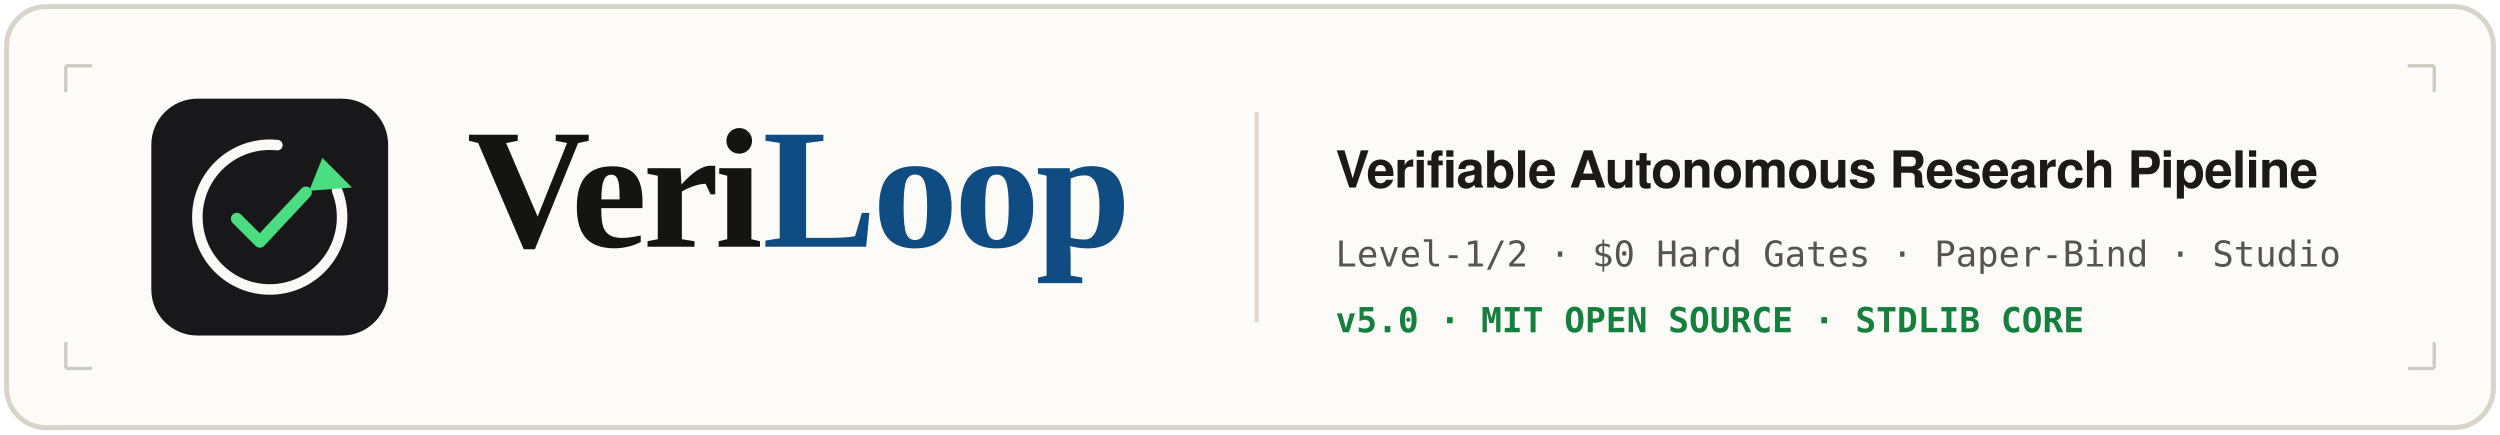
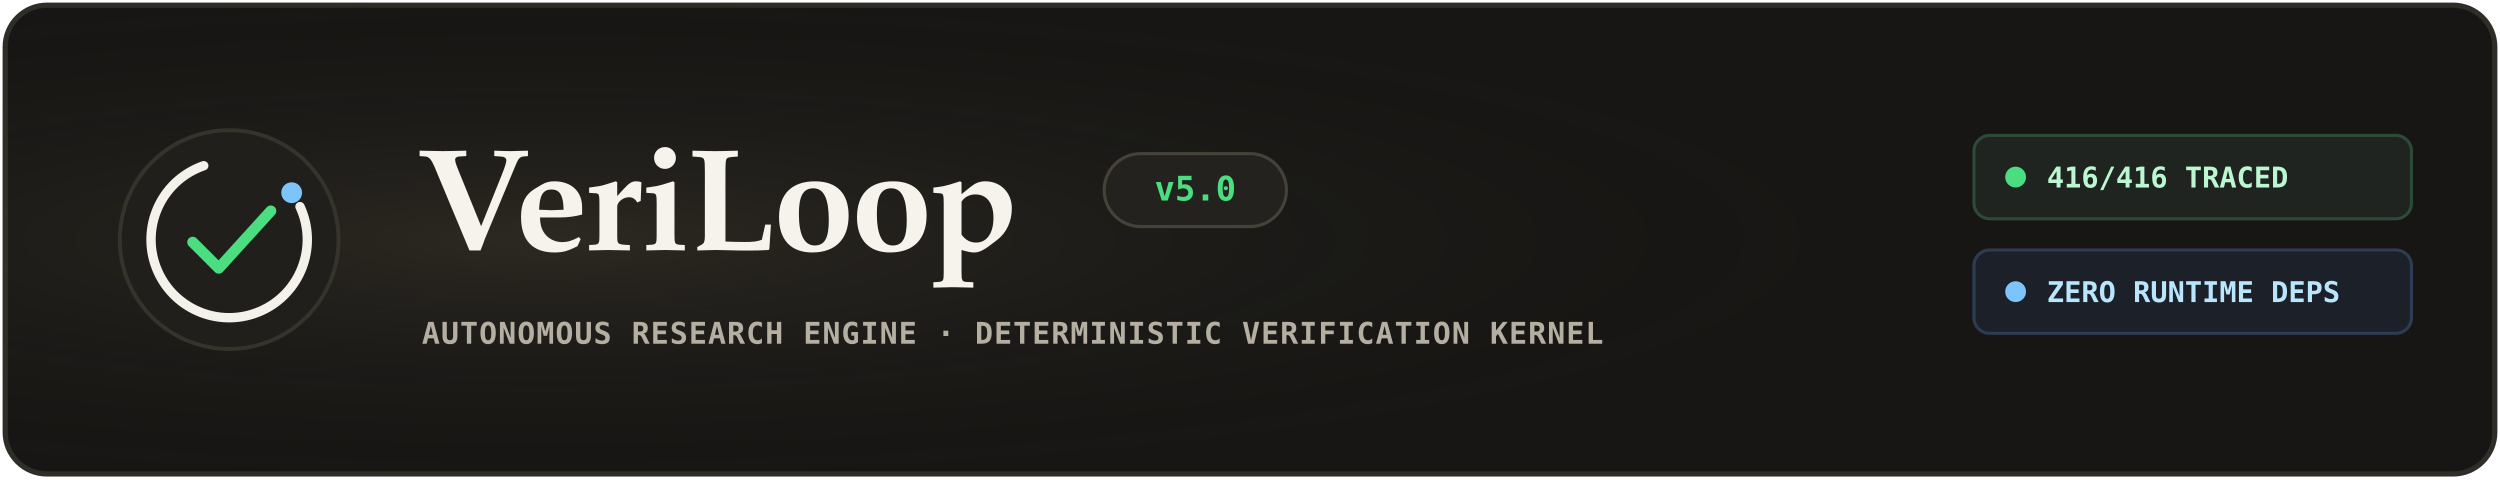
- <svg xmlns="http://www.w3.org/2000/svg" viewBox="0 0 760 132" width="760" height="132">
-   <rect x="2" y="2" width="756" height="128" rx="12" fill="#FCFBF8" stroke="#D8D4C9" stroke-width="1.5" />
-   <g stroke="#CFCAC0" stroke-width="1">
-     <line x1="20" y1="20" x2="28" y2="20" />
-     <line x1="20" y1="20" x2="20" y2="28" />
-     <line x1="740" y1="20" x2="732" y2="20" />
-     <line x1="740" y1="20" x2="740" y2="28" />
-     <line x1="20" y1="112" x2="28" y2="112" />
-     <line x1="20" y1="112" x2="20" y2="104" />
-     <line x1="740" y1="112" x2="732" y2="112" />
-     <line x1="740" y1="112" x2="740" y2="104" />
+ <svg xmlns="http://www.w3.org/2000/svg" viewBox="0 0 960 184" width="960" height="184" role="img" aria-label="VeriLoop — Full-Stack Autonomous Research Engine &amp; Deterministic Verification Kernel">
+   <defs>
+     <radialGradient id="logo-glow" cx="22%" cy="50%" r="55%">
+       <stop offset="0%" stop-color="#9B8B6C" stop-opacity="0.16" />
+       <stop offset="100%" stop-color="#171614" stop-opacity="0" />
+     </radialGradient>
+   </defs>
+   <rect x="2" y="2" width="956" height="180" rx="16" fill="#171614" stroke="#2F2D27" stroke-width="2" />
+   <rect x="2" y="2" width="956" height="180" rx="16" fill="url(#logo-glow)" />
+   <g transform="translate(88, 92)">
+     <circle cx="0" cy="0" r="42" fill="#201F1B" stroke="#36332C" stroke-width="1.5" />
+     <circle cx="0" cy="0" r="30" fill="none" stroke="#F4F1EA" stroke-width="3.6" stroke-dasharray="144 44" stroke-linecap="round" transform="rotate(-24)" />
+     <circle cx="24" cy="-18" r="4" fill="#7CC4FA" />
+     <path d="M -14 1 L -4 11 L 16 -11" fill="none" stroke="#4ADE80" stroke-width="4.2" stroke-linecap="round" stroke-linejoin="round" />
  </g>
-   <g transform="translate(46, 30)">
-     <rect x="0" y="0" width="72" height="72" rx="14" fill="#18181B" />
-     <circle cx="36" cy="36" r="22" fill="none" stroke="#FAF9F5" stroke-width="3.2" stroke-dasharray="106 24" stroke-linecap="round" />
-     <polygon points="52,18 61,27 48,28" fill="#4ADE80" />
-     <path d="M26 36.5 L33 43.5 L47 28.5" fill="none" stroke="#4ADE80" stroke-width="3.6" stroke-linecap="round" stroke-linejoin="round" />
+   <text x="160" y="96" font-family="Georgia, 'Iowan Old Style', 'Palatino Linotype', serif" font-size="56" font-weight="700" letter-spacing="-1.2" fill="#F6F3EC">VeriLoop</text>
+   <rect x="424" y="59" width="70" height="28" rx="14" fill="#24221E" stroke="#464239" stroke-width="1.2" />
+   <text x="459" y="77" text-anchor="middle" font-family="ui-monospace, Menlo, Consolas, monospace" font-size="13" font-weight="700" fill="#4ADE80">v5.0</text>
+   <text x="162" y="132" font-family="ui-monospace, Menlo, Consolas, monospace" font-size="11.5" font-weight="600" letter-spacing="0.4" fill="#B5AFA2">AUTONOMOUS RESEARCH ENGINE  ·  DETERMINISTIC VERIFICATION KERNEL</text>
+   <g transform="translate(758, 52)">
+     <rect x="0" y="0" width="168" height="32" rx="6" fill="#1F2421" stroke="#2D4A38" stroke-width="1.2" />
+     <circle cx="16" cy="16" r="4" fill="#4ADE80" />
+     <text x="28" y="20" font-family="ui-monospace, Menlo, Consolas, monospace" font-size="11" font-weight="700" fill="#BBF7D0">416/416 TRACED</text>
+     <rect x="0" y="44" width="168" height="32" rx="6" fill="#1C2129" stroke="#2D3C52" stroke-width="1.2" />
+     <circle cx="16" cy="60" r="4" fill="#7CC4FA" />
+     <text x="28" y="64" font-family="ui-monospace, Menlo, Consolas, monospace" font-size="11" font-weight="700" fill="#BAE6FD">ZERO RUNTIME DEPS</text>
  </g>
-   <text x="142" y="75" font-family="Georgia, 'Times New Roman', 'Noto Serif', serif" font-size="52" font-weight="700" letter-spacing="-1.2" fill="#141413">Veri<tspan fill="#0F4C81">Loop</tspan>
-   </text>
-   <line x1="382" y1="34" x2="382" y2="98" stroke="#DDD8CD" stroke-width="1.2" />
-   <text x="406" y="57" font-family="-apple-system, BlinkMacSystemFont, 'Segoe UI', Helvetica, Arial, sans-serif" font-size="15.5" font-weight="600" fill="#1C1917" letter-spacing="-0.2">Verifiable Autonomous Research Pipeline</text>
-   <text x="406" y="81" font-family="ui-monospace, SFMono-Regular, Menlo, Monaco, Consolas, monospace" font-size="10.8" fill="#57534E">Level-1/2 · $0 Hard Gates · Paper-Bind · Studio</text>
-   <text x="406" y="101" font-family="ui-monospace, SFMono-Regular, Menlo, Monaco, Consolas, monospace" font-size="10.5" fill="#15803D" font-weight="600">v5.0  ·  MIT OPEN SOURCE  ·  STDLIB CORE</text>
</svg>
